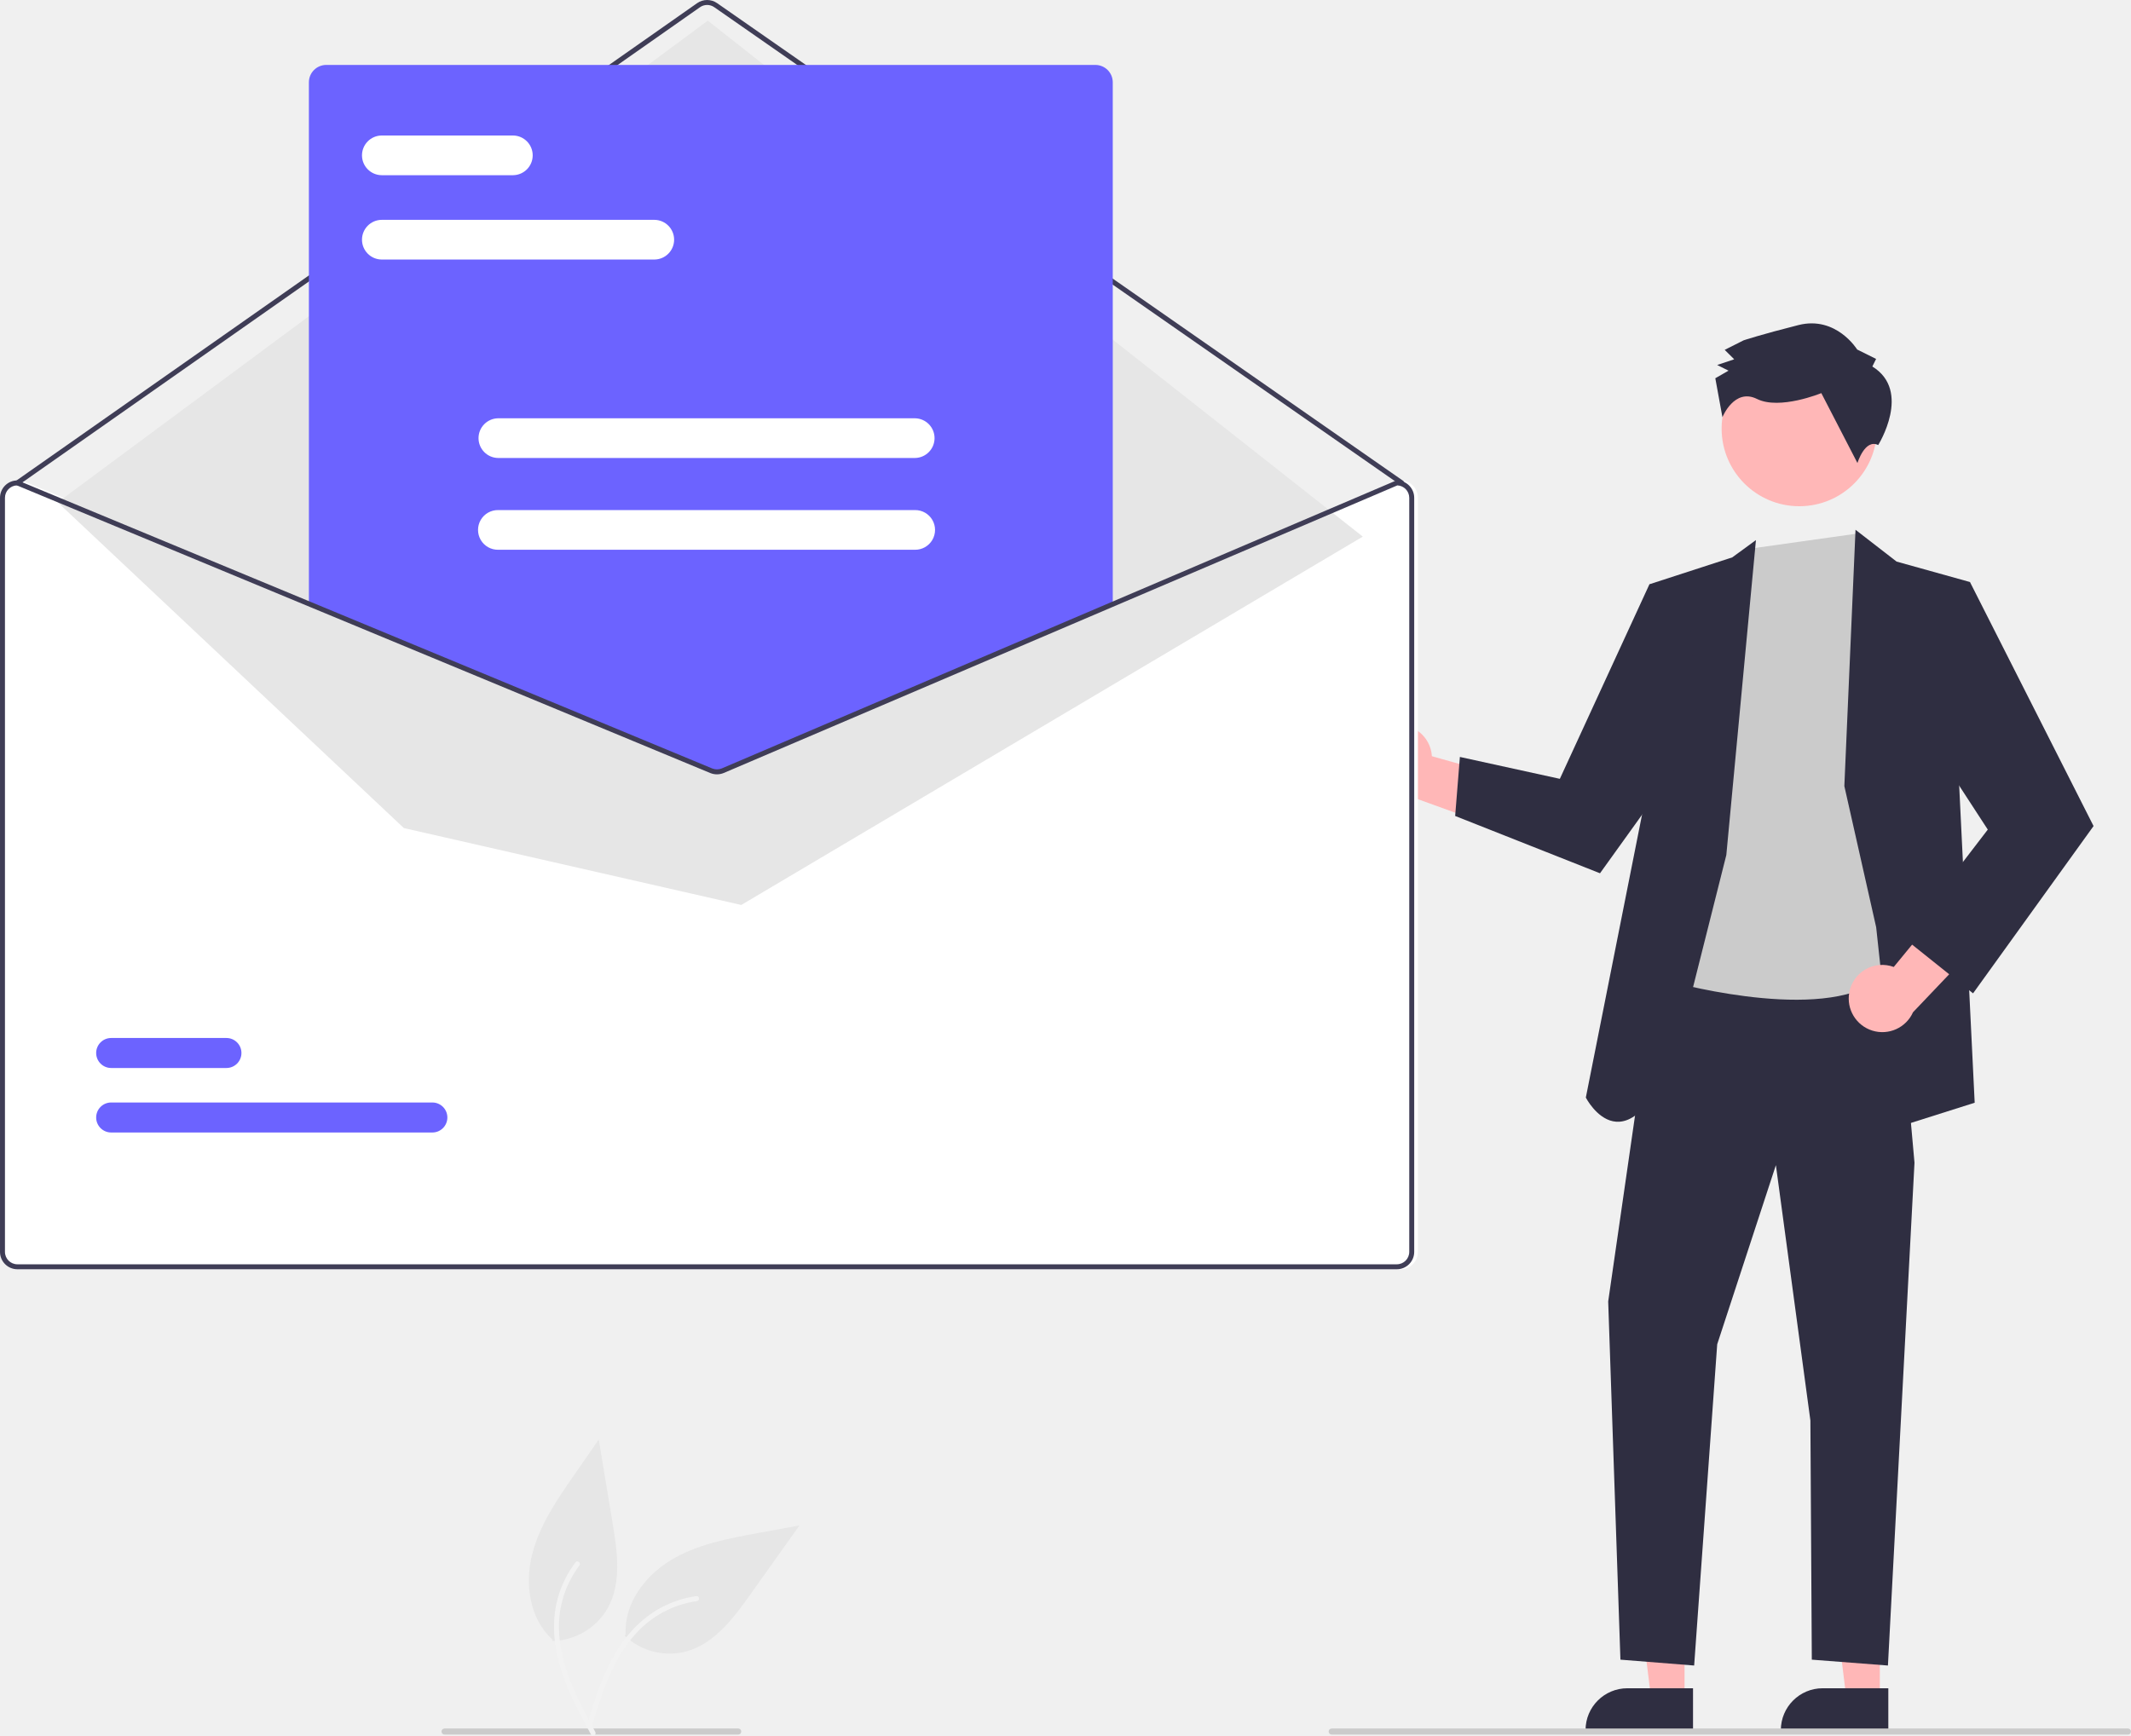
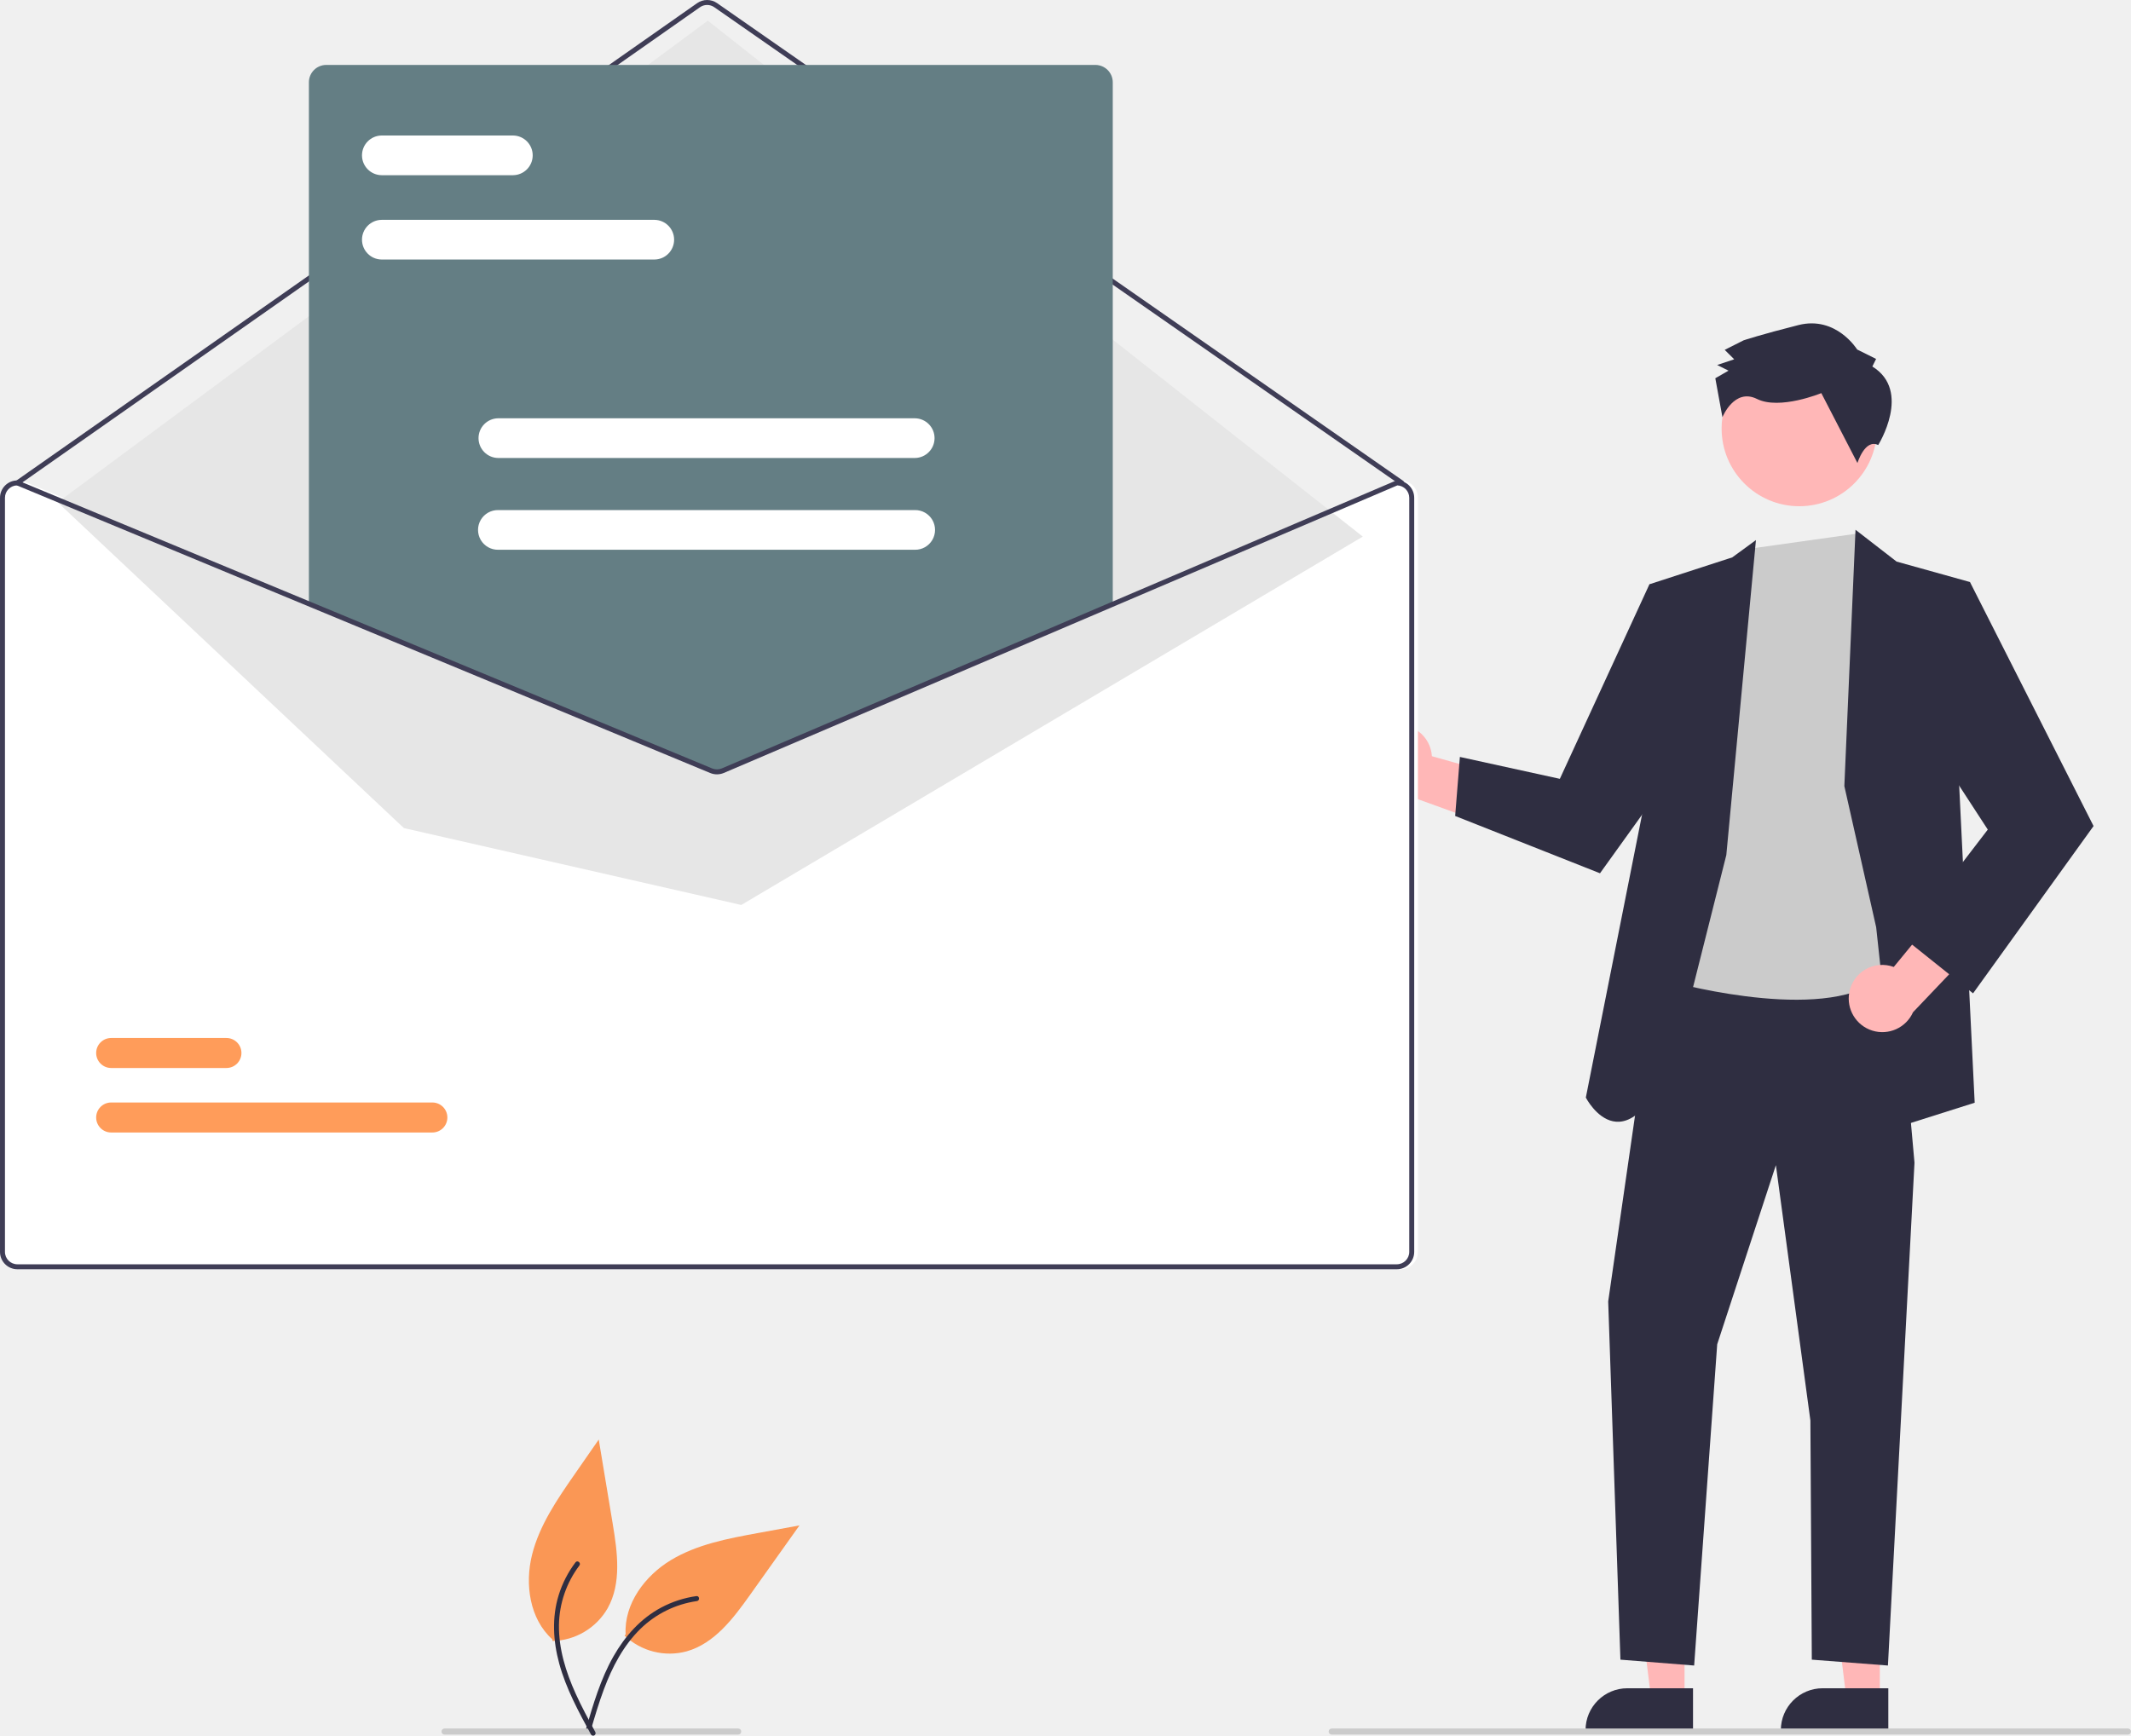
- <svg xmlns="http://www.w3.org/2000/svg" id="fd4b094b-ee9e-4f03-aa69-b33fd461c42b" data-name="Layer 1" width="703.817" height="573.37" viewBox="0 0 703.817 573.37">
-   <path id="e77d6775-0d6e-4379-8bfc-a6b010ad5ee5" data-name="Path 461" d="M454.389,703.636a21.574,21.574,0,0,0,20.509,5.179c9.164-2.601,15.383-10.869,20.903-18.633l16.334-22.959-13.765,2.524c-9.899,1.815-20.044,3.72-28.665,8.914s-15.526,14.466-14.98,24.515" transform="translate(-248.0914 -163.3148)" fill="#e6e6e6" />
-   <path id="a925376f-81ed-452b-bc21-27b5ed1cb659" data-name="Path 462" d="M441.594,734.564c2.414-8.231,4.842-16.575,9.104-24.077,3.785-6.662,8.958-12.507,15.781-16.142a35.246,35.246,0,0,1,11.605-3.775c1.058-.149,1.231,1.498.177,1.647a33.507,33.507,0,0,0-18.638,9.166c-5.637,5.515-9.334,12.626-12.068,19.944-1.655,4.425-2.991,8.958-4.32,13.49a.854.854,0,0,1-.946.693.833.833,0,0,1-.693-.946Z" transform="translate(-248.0914 -163.3148)" fill="#f2f2f2" />
-   <path d="M707.405,403.053a11.039,11.039,0,0,1,13.605,10.07l37.764,10.616-15.409,13.346-33.499-12.127a11.099,11.099,0,0,1-2.461-21.905Z" transform="translate(-248.0914 -163.3148)" fill="#ffb7b7" />
-   <polygon points="556.357 561.294 545.349 561.293 540.112 518.835 556.359 518.836 556.357 561.294" fill="#ffb7b7" />
-   <path d="M807.255,735.279l-35.494-.001v-.449A13.816,13.816,0,0,1,785.577,721.014h.001l21.678.001Z" transform="translate(-248.0914 -163.3148)" fill="#2f2e41" />
-   <polygon points="620.859 561.294 609.851 561.293 604.614 518.835 620.86 518.836 620.859 561.294" fill="#ffb7b7" />
-   <path d="M871.757,735.279l-35.494-.001v-.449a13.816,13.816,0,0,1,13.815-13.815h.001l21.678.001Z" transform="translate(-248.0914 -163.3148)" fill="#2f2e41" />
-   <polygon points="547.363 317.603 531.148 429.917 535.188 548.251 559.537 550.19 567.151 444.067 586.533 384.893 597.928 469.245 598.396 548.251 623.539 550.19 632.308 384.09 625.858 311.854 547.363 317.603" fill="#2f2e41" />
-   <circle cx="594.261" cy="141.578" r="25.651" fill="#ffb7b7" />
-   <path d="M826.542,344.496,798.223,487.162s47.678,13.684,68.565,1.051,11.527-51.631,11.527-51.631l-3.825-66.358-7.069-16.781-5.998-13.852Z" transform="translate(-248.0914 -163.3148)" fill="#cbcbcb" />
-   <path d="M818.253,445.764l9.783-104.037-7.823,5.712L792.858,356.322l-1.872,73.246L771.851,525.888s13.677,26.688,30.627-17.464Z" transform="translate(-248.0914 -163.3148)" fill="#2f2e41" />
-   <polygon points="557.931 203.962 544.767 193.007 515.18 257.279 482.164 250.047 480.604 269.546 528.44 288.477 561.038 243.095 557.931 203.962" fill="#2f2e41" />
-   <polygon points="609.144 259.677 612.831 175.005 626.399 185.512 650.63 192.266 647.077 259.677 652.19 364.277 626.786 372.323 619.655 306.32 609.144 259.677" fill="#2f2e41" />
-   <path d="M858.866,491.152a11.039,11.039,0,0,1,14.688-8.412l24.896-30.315,6.029,19.473L879.913,497.7a11.099,11.099,0,0,1-21.047-6.548Z" transform="translate(-248.0914 -163.3148)" fill="#ffb7b7" />
-   <polygon points="634.407 201.665 650.63 192.266 691.451 272.878 651.652 328.143 628.952 309.993 656.516 274.048 631.394 235.44 634.407 201.665" fill="#2f2e41" />
-   <path d="M866.478,284.385l1.244-2.503-6.257-3.109s-6.903-11.232-19.394-8.075-18.111,5.045-18.111,5.045l-6.242,3.141,3.133,3.117-5.62,1.889,3.754,1.865-4.368,2.511,2.352,12.871s3.906-9.762,11.415-6.032,21.243-1.929,21.243-1.929l11.932,23.093s2.462-8.095,6.851-5.937C868.41,310.334,879.623,292.477,866.478,284.385Z" transform="translate(-248.0914 -163.3148)" fill="#2f2e41" />
-   <path d="M710.664,322.019h-.164l-94.071,40.169-128.709,54.96a4.151,4.151,0,0,1-3.18.016L351.75,362.073l-96.382-39.989-.147-.066h-.164a5.742,5.742,0,0,0-5.736,5.736V576.864a5.742,5.742,0,0,0,5.736,5.736H710.664a5.742,5.742,0,0,0,5.736-5.736V327.755A5.742,5.742,0,0,0,710.664,322.019Z" transform="translate(-248.0914 -163.3148)" fill="#fff" />
-   <path d="M711.073,323.658a.817.817,0,0,1-.468-.147L483.982,165.685a4.11,4.11,0,0,0-4.694.008L254.298,323.51a.82.82,0,0,1-.941-1.342L478.347,164.351a5.754,5.754,0,0,1,6.572-.011L711.542,322.166a.82.82,0,0,1-.469,1.492Z" transform="translate(-248.0914 -163.3148)" fill="#3f3d56" />
-   <polygon points="19.063 165.938 233.765 6.817 450.097 177.26 244.827 298.946 133.384 273.544 19.063 165.938" fill="#e6e6e6" />
-   <path d="M390.883,537.422H284.815a4.955,4.955,0,1,1-.015-9.911H390.883a4.955,4.955,0,1,1,.015,9.911Z" transform="translate(-248.0914 -163.3148)" fill="#6c63ff" />
-   <path d="M322.869,516.116H284.815a4.955,4.955,0,1,1-.015-9.911h38.07a4.955,4.955,0,0,1,.015,9.911h-.015Z" transform="translate(-248.0914 -163.3148)" fill="#6c63ff" />
-   <path d="M484.876,417.881a6.199,6.199,0,0,1-2.351-.461L350.111,362.478V190.499a5.743,5.743,0,0,1,5.736-5.736H609.873a5.743,5.743,0,0,1,5.736,5.736V362.598l-.249.106-128.062,54.689A6.241,6.241,0,0,1,484.876,417.881Z" transform="translate(-248.0914 -163.3148)" fill="#6c63ff" />
-   <path d="M709.435,322.019h-.164l-94.071,40.169-128.709,54.96a4.151,4.151,0,0,1-3.18.016l-132.79-55.091-96.382-39.989-.147-.066h-.164a5.742,5.742,0,0,0-5.736,5.736V576.864a5.742,5.742,0,0,0,5.736,5.736H709.435a5.742,5.742,0,0,0,5.736-5.736V327.755A5.742,5.742,0,0,0,709.435,322.019Zm4.097,254.845a4.099,4.099,0,0,1-4.097,4.097H253.827a4.099,4.099,0,0,1-4.097-4.097V327.755a4.106,4.106,0,0,1,3.942-4.097l96.849,40.185,132.159,54.837a5.835,5.835,0,0,0,4.458-.025l128.061-54.689L709.599,323.658a4.11,4.11,0,0,1,3.933,4.097Z" transform="translate(-248.0914 -163.3148)" fill="#3f3d56" />
-   <path d="M464.262,249.049H374.123a6.556,6.556,0,0,1,0-13.111h90.138a6.556,6.556,0,0,1,0,13.111Z" transform="translate(-248.0914 -163.3148)" fill="#fff" />
-   <path d="M417.554,221.188H374.123a6.556,6.556,0,0,1,0-13.111h43.43a6.556,6.556,0,0,1,0,13.111Z" transform="translate(-248.0914 -163.3148)" fill="#fff" />
-   <path d="M550.277,314.604H412.611a6.556,6.556,0,0,1,0-13.111H550.277a6.556,6.556,0,0,1,0,13.111Z" transform="translate(-248.0914 -163.3148)" fill="#fff" />
-   <path d="M550.277,344.924H412.611a6.556,6.556,0,1,1,0-13.111H550.277a6.556,6.556,0,1,1,0,13.111Z" transform="translate(-248.0914 -163.3148)" fill="#fff" />
-   <path d="M950.909,736.315h-263a1,1,0,0,1,0-2h263a1,1,0,0,1,0,2Z" transform="translate(-248.0914 -163.3148)" fill="#cbcbcb" />
-   <path d="M491.909,736.315h-97a1,1,0,1,1,0-2h97a1,1,0,0,1,0,2Z" transform="translate(-248.0914 -163.3148)" fill="#cbcbcb" />
-   <path id="e8398aff-523f-434a-af20-c024070a1d12" data-name="Path 461" d="M430.575,705.397a21.574,21.574,0,0,0,18.194-10.791c4.663-8.307,3.243-18.555,1.682-27.952l-4.609-27.797-7.98,11.497c-5.739,8.267-11.588,16.772-14.038,26.534s-.807,21.205,6.666,27.946" transform="translate(-248.0914 -163.3148)" fill="#e6e6e6" />
-   <path id="e2bc4c04-3c78-4f76-9d7c-3717db50fbca" data-name="Path 462" d="M443.313,736.348c-4.093-7.539-8.255-15.167-10.523-23.491-2.014-7.393-2.469-15.185-.193-22.574a35.246,35.246,0,0,1,5.566-10.86c.645-.852,1.929.194,1.288,1.043a33.507,33.507,0,0,0-6.752,19.642c-.108,7.885,2.285,15.534,5.507,22.651,1.947,4.305,4.196,8.46,6.45,12.611a.854.854,0,0,1-.182,1.158.833.833,0,0,1-1.158-.182Z" transform="translate(-248.0914 -163.3148)" fill="#f2f2f2" />
+ <svg xmlns="http://www.w3.org/2000/svg" id="fd4b094b-ee9e-4f03-aa69-b33fd461c42b" data-name="Layer 1" width="703.817" height="573.37" viewBox="0 0 703.817 573.37" version="1.1">
+   <defs id="defs63" />
+   <path id="e77d6775-0d6e-4379-8bfc-a6b010ad5ee5" data-name="Path 461" d="M454.389,703.636a21.574,21.574,0,0,0,20.509,5.179c9.164-2.601,15.383-10.869,20.903-18.633l16.334-22.959-13.765,2.524c-9.899,1.815-20.044,3.72-28.665,8.914s-15.526,14.466-14.98,24.515" transform="translate(-248.0914 -163.3148)" fill="#e6e6e6" style="fill:#ff6600;fill-opacity:0.647" />
+   <path id="a925376f-81ed-452b-bc21-27b5ed1cb659" data-name="Path 462" d="M441.594,734.564c2.414-8.231,4.842-16.575,9.104-24.077,3.785-6.662,8.958-12.507,15.781-16.142a35.246,35.246,0,0,1,11.605-3.775c1.058-.149,1.231,1.498.177,1.647a33.507,33.507,0,0,0-18.638,9.166c-5.637,5.515-9.334,12.626-12.068,19.944-1.655,4.425-2.991,8.958-4.32,13.49a.854.854,0,0,1-.946.693.833.833,0,0,1-.693-.946Z" transform="translate(-248.0914 -163.3148)" fill="#f2f2f2" style="fill:#2f2e41;fill-opacity:1" />
+   <path d="M707.405,403.053a11.039,11.039,0,0,1,13.605,10.07l37.764,10.616-15.409,13.346-33.499-12.127a11.099,11.099,0,0,1-2.461-21.905Z" transform="translate(-248.0914 -163.3148)" fill="#ffb7b7" id="path4" />
+   <polygon points="556.357 561.294 545.349 561.293 540.112 518.835 556.359 518.836 556.357 561.294" fill="#ffb7b7" id="polygon6" />
+   <path d="M807.255,735.279l-35.494-.001v-.449A13.816,13.816,0,0,1,785.577,721.014h.001l21.678.001Z" transform="translate(-248.0914 -163.3148)" fill="#2f2e41" id="path8" />
+   <polygon points="620.859 561.294 609.851 561.293 604.614 518.835 620.86 518.836 620.859 561.294" fill="#ffb7b7" id="polygon10" />
+   <path d="M871.757,735.279l-35.494-.001v-.449a13.816,13.816,0,0,1,13.815-13.815h.001l21.678.001Z" transform="translate(-248.0914 -163.3148)" fill="#2f2e41" id="path12" />
+   <polygon points="547.363 317.603 531.148 429.917 535.188 548.251 559.537 550.19 567.151 444.067 586.533 384.893 597.928 469.245 598.396 548.251 623.539 550.19 632.308 384.09 625.858 311.854 547.363 317.603" fill="#2f2e41" id="polygon14" />
+   <circle cx="594.261" cy="141.578" r="25.651" fill="#ffb7b7" id="circle16" />
+   <path d="M826.542,344.496,798.223,487.162s47.678,13.684,68.565,1.051,11.527-51.631,11.527-51.631l-3.825-66.358-7.069-16.781-5.998-13.852Z" transform="translate(-248.0914 -163.3148)" fill="#cbcbcb" id="path18" />
+   <path d="M818.253,445.764l9.783-104.037-7.823,5.712L792.858,356.322l-1.872,73.246L771.851,525.888s13.677,26.688,30.627-17.464Z" transform="translate(-248.0914 -163.3148)" fill="#2f2e41" id="path20" />
+   <polygon points="557.931 203.962 544.767 193.007 515.18 257.279 482.164 250.047 480.604 269.546 528.44 288.477 561.038 243.095 557.931 203.962" fill="#2f2e41" id="polygon22" />
+   <polygon points="609.144 259.677 612.831 175.005 626.399 185.512 650.63 192.266 647.077 259.677 652.19 364.277 626.786 372.323 619.655 306.32 609.144 259.677" fill="#2f2e41" id="polygon24" />
+   <path d="M858.866,491.152a11.039,11.039,0,0,1,14.688-8.412l24.896-30.315,6.029,19.473L879.913,497.7a11.099,11.099,0,0,1-21.047-6.548Z" transform="translate(-248.0914 -163.3148)" fill="#ffb7b7" id="path26" />
+   <polygon points="634.407 201.665 650.63 192.266 691.451 272.878 651.652 328.143 628.952 309.993 656.516 274.048 631.394 235.44 634.407 201.665" fill="#2f2e41" id="polygon28" />
+   <path d="M866.478,284.385l1.244-2.503-6.257-3.109s-6.903-11.232-19.394-8.075-18.111,5.045-18.111,5.045l-6.242,3.141,3.133,3.117-5.62,1.889,3.754,1.865-4.368,2.511,2.352,12.871s3.906-9.762,11.415-6.032,21.243-1.929,21.243-1.929l11.932,23.093s2.462-8.095,6.851-5.937C868.41,310.334,879.623,292.477,866.478,284.385Z" transform="translate(-248.0914 -163.3148)" fill="#2f2e41" id="path30" />
+   <path d="M710.664,322.019h-.164l-94.071,40.169-128.709,54.96a4.151,4.151,0,0,1-3.18.016L351.75,362.073l-96.382-39.989-.147-.066h-.164a5.742,5.742,0,0,0-5.736,5.736V576.864a5.742,5.742,0,0,0,5.736,5.736H710.664a5.742,5.742,0,0,0,5.736-5.736V327.755A5.742,5.742,0,0,0,710.664,322.019Z" transform="translate(-248.0914 -163.3148)" fill="#fff" id="path32" />
+   <path d="M711.073,323.658a.817.817,0,0,1-.468-.147L483.982,165.685a4.11,4.11,0,0,0-4.694.008L254.298,323.51a.82.82,0,0,1-.941-1.342L478.347,164.351a5.754,5.754,0,0,1,6.572-.011L711.542,322.166a.82.82,0,0,1-.469,1.492Z" transform="translate(-248.0914 -163.3148)" fill="#3f3d56" id="path34" />
+   <polygon points="19.063 165.938 233.765 6.817 450.097 177.26 244.827 298.946 133.384 273.544 19.063 165.938" fill="#e6e6e6" id="polygon36" />
+   <path d="M390.883,537.422H284.815a4.955,4.955,0,1,1-.015-9.911H390.883a4.955,4.955,0,1,1,.015,9.911Z" transform="translate(-248.0914 -163.3148)" fill="#6c63ff" id="path38" style="fill:#ff6600;fill-opacity:0.647" />
+   <path d="M322.869,516.116H284.815a4.955,4.955,0,1,1-.015-9.911h38.07a4.955,4.955,0,0,1,.015,9.911h-.015Z" transform="translate(-248.0914 -163.3148)" fill="#6c63ff" id="path40" style="fill:#ff6600;fill-opacity:0.647" />
+   <path d="M484.876,417.881a6.199,6.199,0,0,1-2.351-.461L350.111,362.478V190.499a5.743,5.743,0,0,1,5.736-5.736H609.873a5.743,5.743,0,0,1,5.736,5.736V362.598l-.249.106-128.062,54.689A6.241,6.241,0,0,1,484.876,417.881Z" transform="translate(-248.0914 -163.3148)" fill="#6c63ff" id="path42" style="fill:#647e84;fill-opacity:1" />
+   <path d="M709.435,322.019h-.164l-94.071,40.169-128.709,54.96a4.151,4.151,0,0,1-3.18.016l-132.79-55.091-96.382-39.989-.147-.066h-.164a5.742,5.742,0,0,0-5.736,5.736V576.864a5.742,5.742,0,0,0,5.736,5.736H709.435a5.742,5.742,0,0,0,5.736-5.736V327.755A5.742,5.742,0,0,0,709.435,322.019Zm4.097,254.845a4.099,4.099,0,0,1-4.097,4.097H253.827a4.099,4.099,0,0,1-4.097-4.097V327.755a4.106,4.106,0,0,1,3.942-4.097l96.849,40.185,132.159,54.837a5.835,5.835,0,0,0,4.458-.025l128.061-54.689L709.599,323.658a4.11,4.11,0,0,1,3.933,4.097Z" transform="translate(-248.0914 -163.3148)" fill="#3f3d56" id="path44" />
+   <path d="M464.262,249.049H374.123a6.556,6.556,0,0,1,0-13.111h90.138a6.556,6.556,0,0,1,0,13.111Z" transform="translate(-248.0914 -163.3148)" fill="#fff" id="path46" />
+   <path d="M417.554,221.188H374.123a6.556,6.556,0,0,1,0-13.111h43.43a6.556,6.556,0,0,1,0,13.111Z" transform="translate(-248.0914 -163.3148)" fill="#fff" id="path48" />
+   <path d="M550.277,314.604H412.611a6.556,6.556,0,0,1,0-13.111H550.277a6.556,6.556,0,0,1,0,13.111Z" transform="translate(-248.0914 -163.3148)" fill="#fff" id="path50" />
+   <path d="M550.277,344.924H412.611a6.556,6.556,0,1,1,0-13.111H550.277a6.556,6.556,0,1,1,0,13.111Z" transform="translate(-248.0914 -163.3148)" fill="#fff" id="path52" />
+   <path d="M950.909,736.315h-263a1,1,0,0,1,0-2h263a1,1,0,0,1,0,2Z" transform="translate(-248.0914 -163.3148)" fill="#cbcbcb" id="path54" />
+   <path d="M491.909,736.315h-97a1,1,0,1,1,0-2h97a1,1,0,0,1,0,2Z" transform="translate(-248.0914 -163.3148)" fill="#cbcbcb" id="path56" />
+   <path id="e8398aff-523f-434a-af20-c024070a1d12" data-name="Path 461" d="M430.575,705.397a21.574,21.574,0,0,0,18.194-10.791c4.663-8.307,3.243-18.555,1.682-27.952l-4.609-27.797-7.98,11.497c-5.739,8.267-11.588,16.772-14.038,26.534s-.807,21.205,6.666,27.946" transform="translate(-248.0914 -163.3148)" fill="#e6e6e6" style="fill:#ff6600;fill-opacity:0.647" />
+   <path id="e2bc4c04-3c78-4f76-9d7c-3717db50fbca" data-name="Path 462" d="M443.313,736.348c-4.093-7.539-8.255-15.167-10.523-23.491-2.014-7.393-2.469-15.185-.193-22.574a35.246,35.246,0,0,1,5.566-10.86c.645-.852,1.929.194,1.288,1.043a33.507,33.507,0,0,0-6.752,19.642c-.108,7.885,2.285,15.534,5.507,22.651,1.947,4.305,4.196,8.46,6.45,12.611a.854.854,0,0,1-.182,1.158.833.833,0,0,1-1.158-.182Z" transform="translate(-248.0914 -163.3148)" fill="#f2f2f2" style="fill:#2f2e41;fill-opacity:1" />
</svg>
